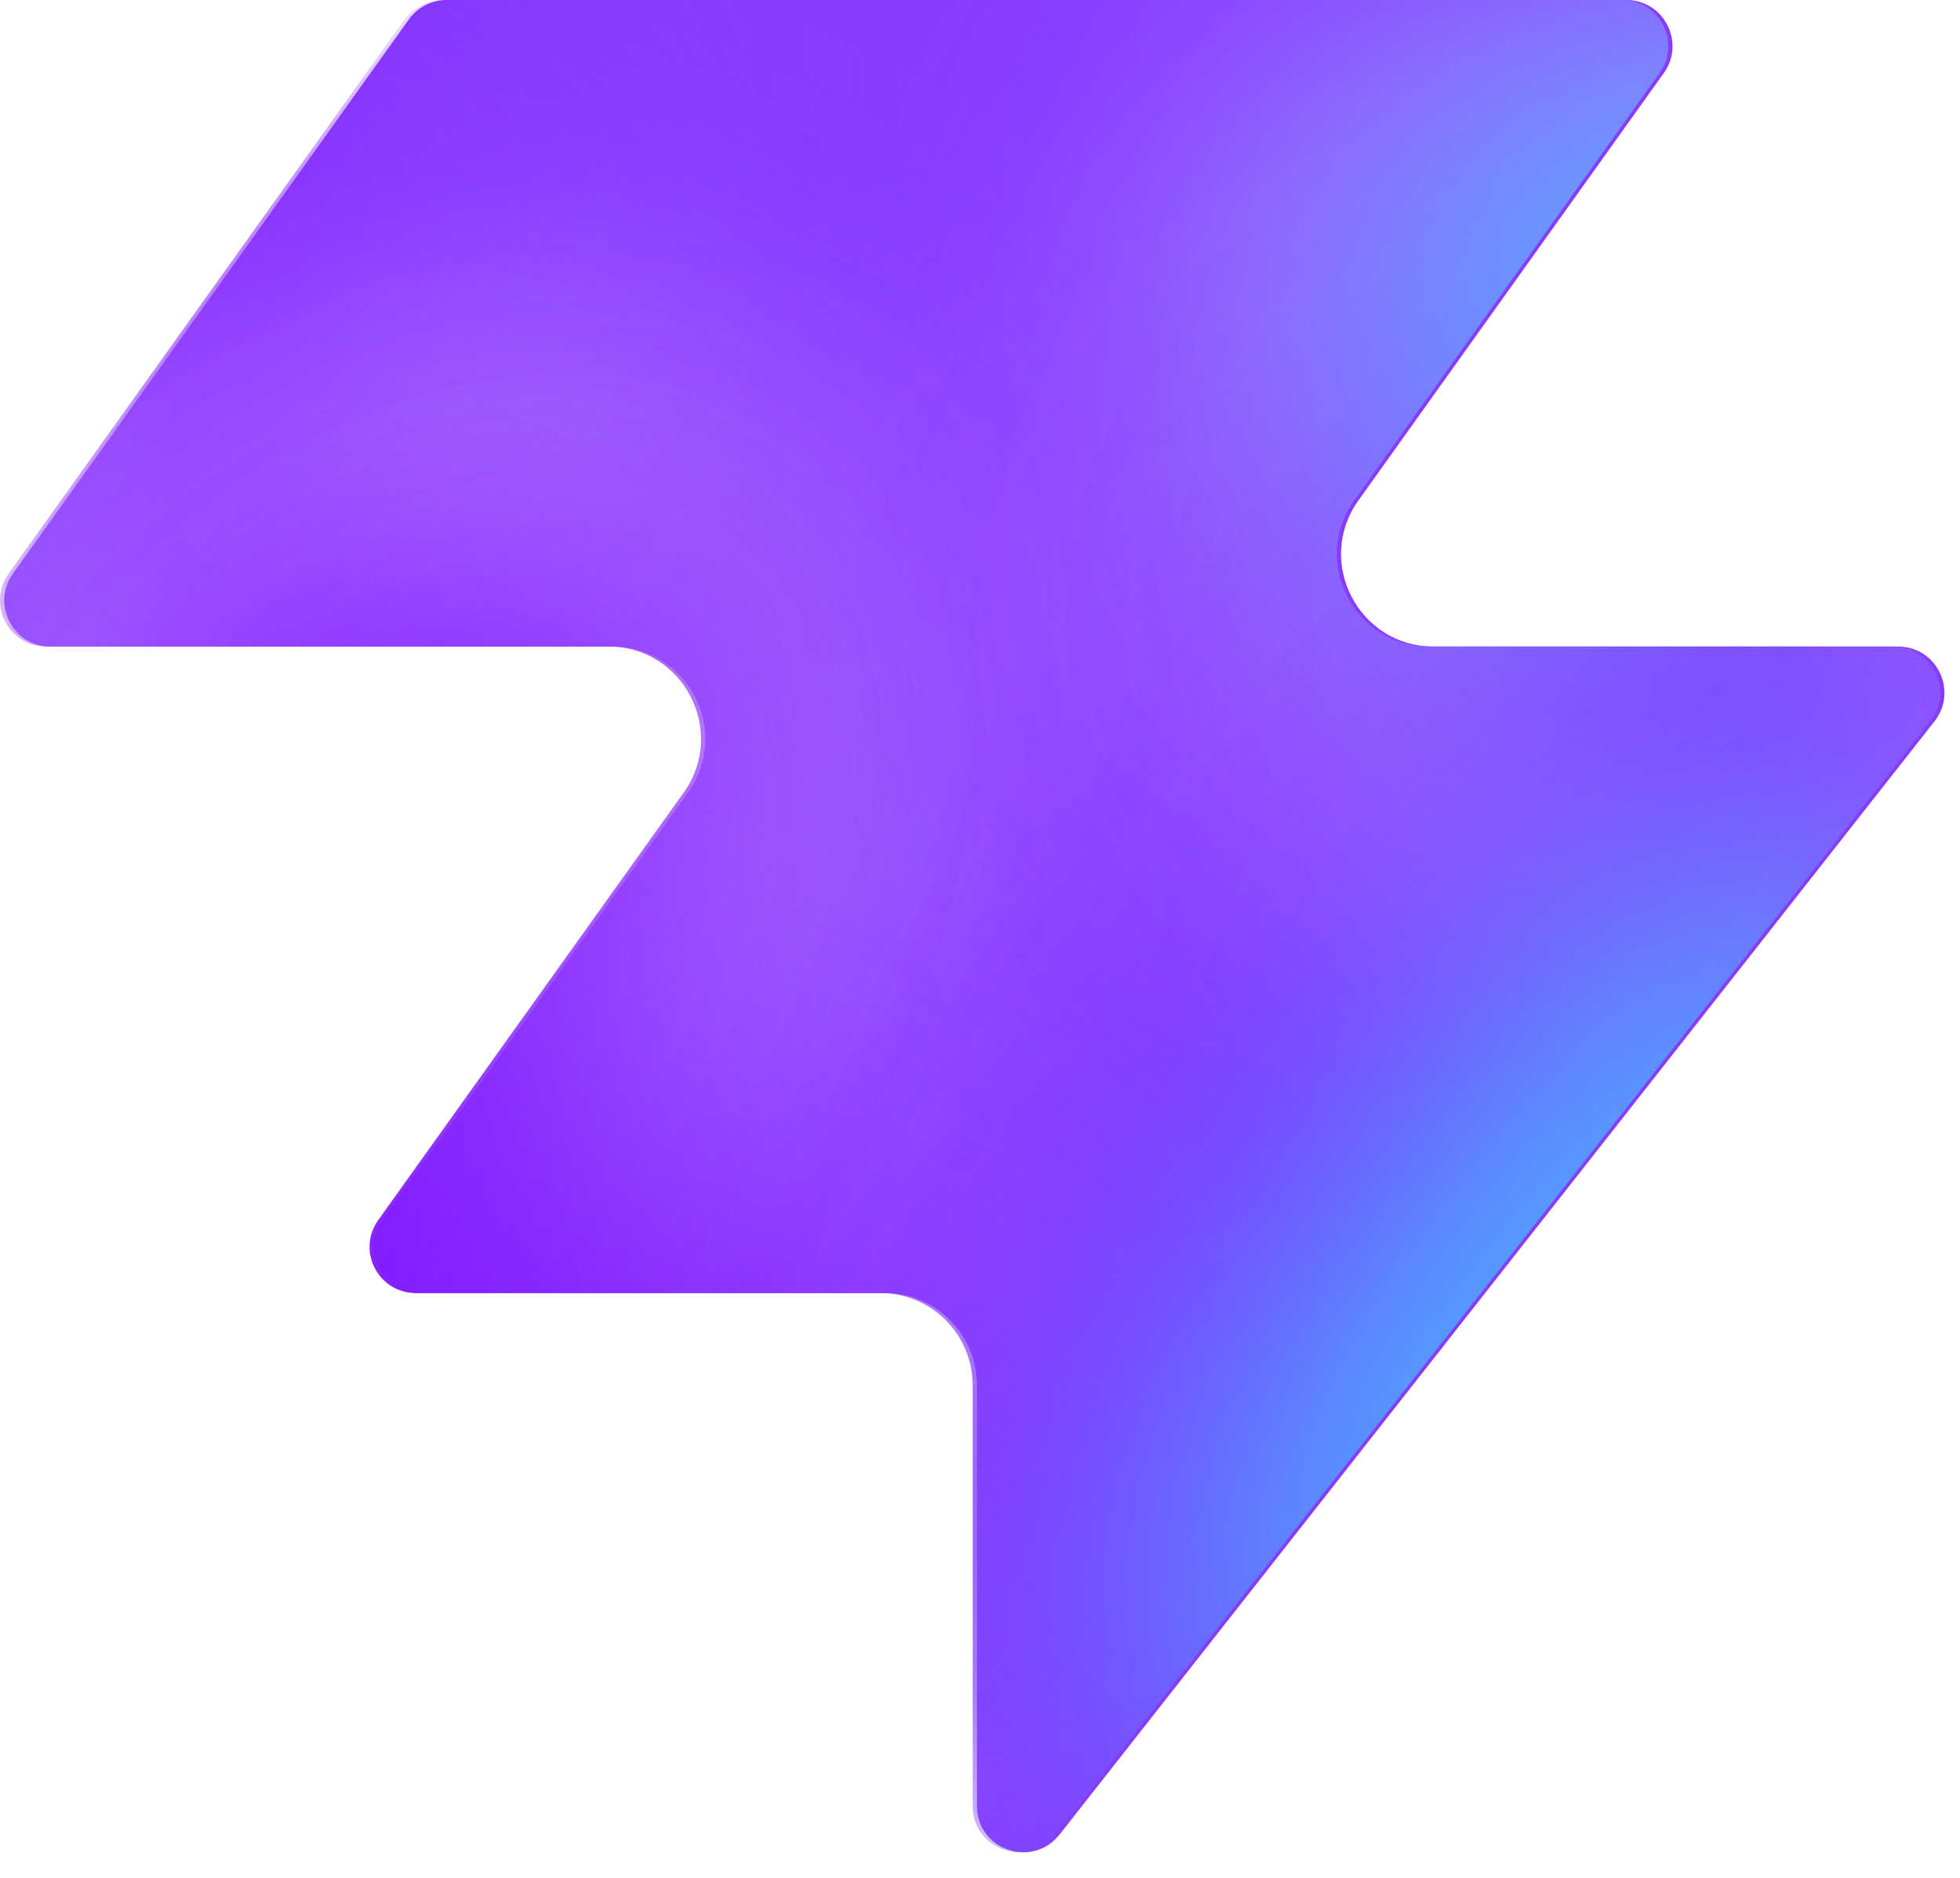
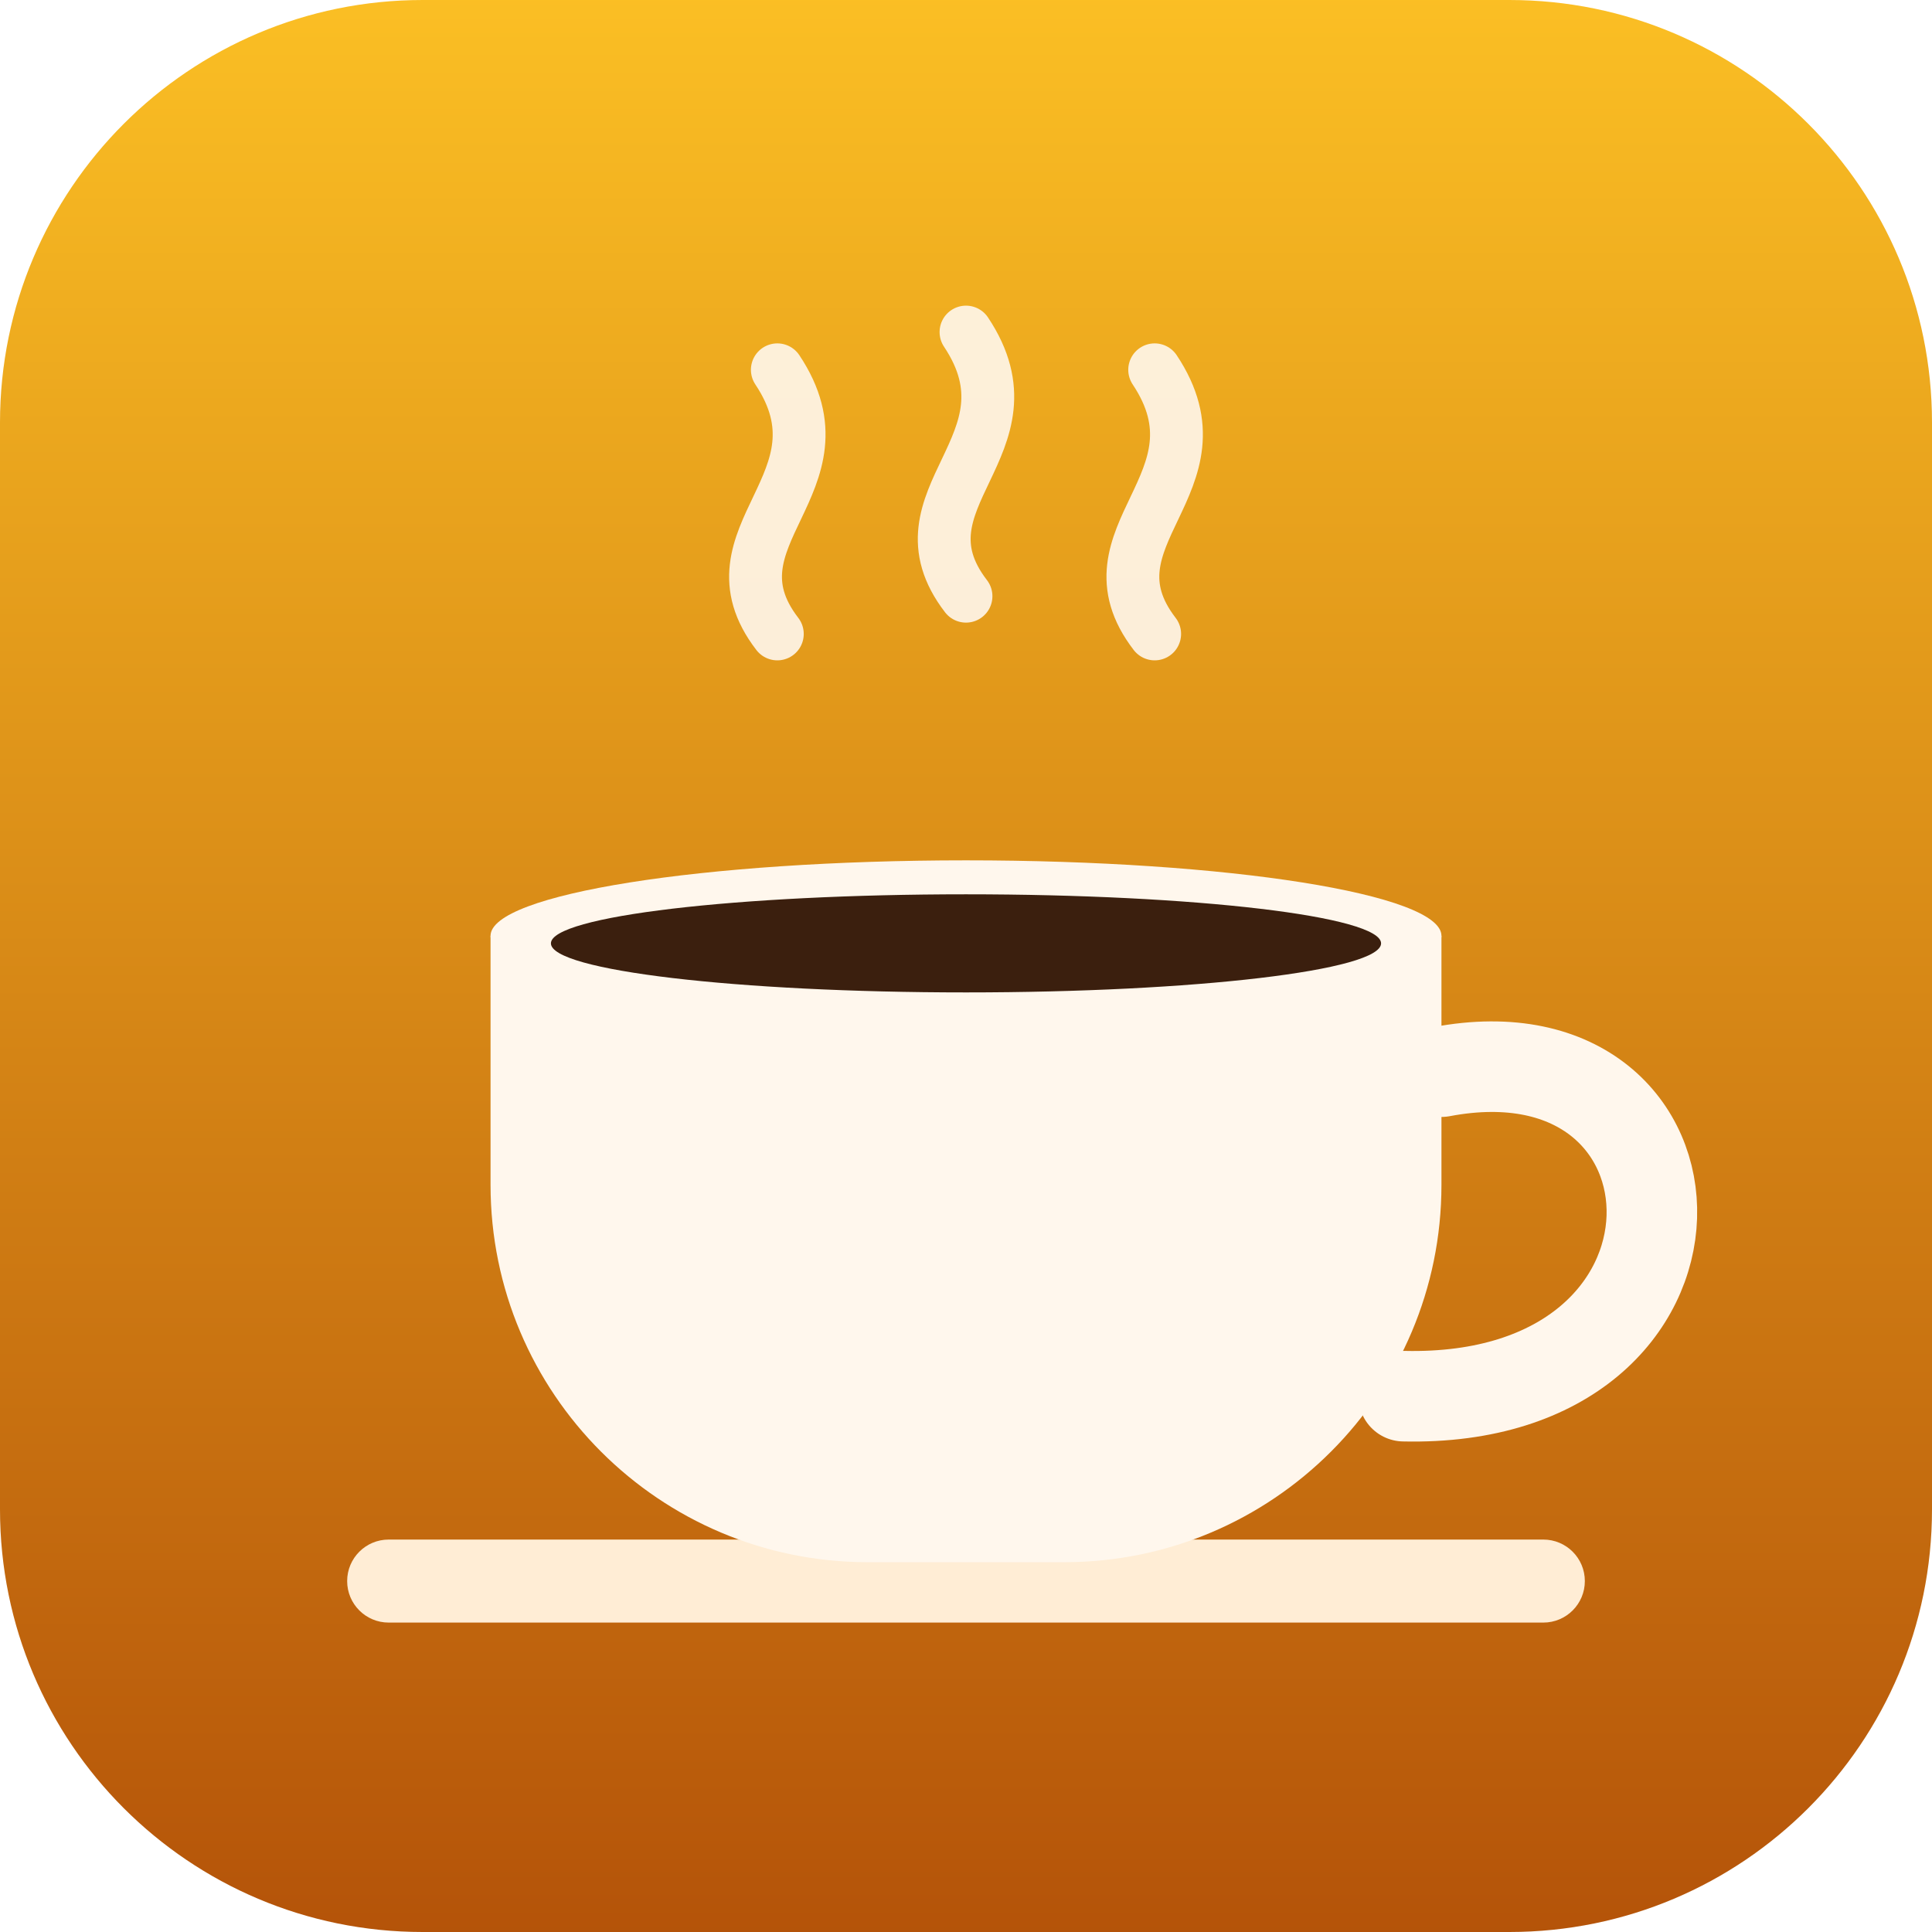
- <svg xmlns="http://www.w3.org/2000/svg" width="48" height="46" fill="none" viewBox="0 0 48 46">
-   <path fill="#863bff" d="M25.946 44.938c-.664.845-2.021.375-2.021-.698V33.937a2.26 2.26 0 0 0-2.262-2.262H10.287c-.92 0-1.456-1.04-.92-1.788l7.48-10.471c1.07-1.497 0-3.578-1.842-3.578H1.237c-.92 0-1.456-1.04-.92-1.788L10.013.474c.214-.297.556-.474.92-.474h28.894c.92 0 1.456 1.04.92 1.788l-7.48 10.471c-1.07 1.498 0 3.579 1.842 3.579h11.377c.943 0 1.473 1.088.89 1.83L25.947 44.94z" style="fill:#863bff;fill:color(display-p3 .525 .23 1);fill-opacity:1" />
-   <mask id="a" width="48" height="46" x="0" y="0" maskUnits="userSpaceOnUse" style="mask-type:alpha">
-     <path fill="#000" d="M25.842 44.938c-.664.844-2.021.375-2.021-.698V33.937a2.26 2.26 0 0 0-2.262-2.262H10.183c-.92 0-1.456-1.04-.92-1.788l7.48-10.471c1.07-1.498 0-3.579-1.842-3.579H1.133c-.92 0-1.456-1.04-.92-1.787L9.91.473c.214-.297.556-.474.92-.474h28.894c.92 0 1.456 1.04.92 1.788l-7.48 10.471c-1.07 1.498 0 3.578 1.842 3.578h11.377c.943 0 1.473 1.088.89 1.832L25.843 44.94z" style="fill:#000;fill-opacity:1" />
-   </mask>
-   <g mask="url(#a)">
-     <g filter="url(#b)">
-       <ellipse cx="5.508" cy="14.704" fill="#ede6ff" rx="5.508" ry="14.704" style="fill:#ede6ff;fill:color(display-p3 .927 .903 1);fill-opacity:1" transform="matrix(.00324 1 1 -.00324 -4.47 31.516)" />
+ <svg xmlns="http://www.w3.org/2000/svg" viewBox="0 0 512 512" width="512" height="512">
+   <defs>
+     <linearGradient id="g" x1="0" y1="0" x2="0" y2="1">
+       <stop offset="0" stop-color="#fbbf24" />
+       <stop offset="1" stop-color="#b45309" />
+     </linearGradient>
+   </defs>
+   <rect width="512" height="512" rx="112" fill="url(#g)" />
+   <g transform="translate(0 18)">
+     <g fill="none" stroke="#fff7ed" stroke-width="14" stroke-linecap="round" opacity=".9">
+       <path d="M206 150c-20-26 20-40 0-70" />
+       <path d="M256 140c-20-26 20-40 0-70" />
+       <path d="M306 150c-20-26 20-40 0-70" />
    </g>
-     <g filter="url(#c)">
-       <ellipse cx="10.399" cy="29.851" fill="#ede6ff" rx="10.399" ry="29.851" style="fill:#ede6ff;fill:color(display-p3 .927 .903 1);fill-opacity:1" transform="matrix(.00324 1 1 -.00324 -39.328 7.883)" />
-     </g>
-     <g filter="url(#d)">
-       <ellipse cx="5.508" cy="30.487" fill="#7e14ff" rx="5.508" ry="30.487" style="fill:#7e14ff;fill:color(display-p3 .492 .077 1);fill-opacity:1" transform="rotate(89.814 -25.913 -14.639)scale(1 -1)" />
-     </g>
-     <g filter="url(#e)">
-       <ellipse cx="5.508" cy="30.599" fill="#7e14ff" rx="5.508" ry="30.599" style="fill:#7e14ff;fill:color(display-p3 .492 .077 1);fill-opacity:1" transform="rotate(89.814 -32.644 -3.334)scale(1 -1)" />
-     </g>
-     <g filter="url(#f)">
-       <ellipse cx="5.508" cy="30.599" fill="#7e14ff" rx="5.508" ry="30.599" style="fill:#7e14ff;fill:color(display-p3 .492 .077 1);fill-opacity:1" transform="matrix(.00324 1 1 -.00324 -34.34 30.47)" />
-     </g>
-     <g filter="url(#g)">
-       <ellipse cx="14.072" cy="22.078" fill="#ede6ff" rx="14.072" ry="22.078" style="fill:#ede6ff;fill:color(display-p3 .927 .903 1);fill-opacity:1" transform="rotate(93.35 24.506 48.493)scale(-1 1)" />
-     </g>
-     <g filter="url(#h)">
-       <ellipse cx="3.47" cy="21.501" fill="#7e14ff" rx="3.47" ry="21.501" style="fill:#7e14ff;fill:color(display-p3 .492 .077 1);fill-opacity:1" transform="rotate(89.009 28.708 47.59)scale(-1 1)" />
-     </g>
-     <g filter="url(#i)">
-       <ellipse cx="3.47" cy="21.501" fill="#7e14ff" rx="3.47" ry="21.501" style="fill:#7e14ff;fill:color(display-p3 .492 .077 1);fill-opacity:1" transform="rotate(89.009 28.708 47.59)scale(-1 1)" />
-     </g>
-     <g filter="url(#j)">
-       <ellipse cx=".387" cy="8.972" fill="#7e14ff" rx="4.407" ry="29.108" style="fill:#7e14ff;fill:color(display-p3 .492 .077 1);fill-opacity:1" transform="rotate(39.51 .387 8.972)" />
-     </g>
-     <g filter="url(#k)">
-       <ellipse cx="47.523" cy="-6.092" fill="#7e14ff" rx="4.407" ry="29.108" style="fill:#7e14ff;fill:color(display-p3 .492 .077 1);fill-opacity:1" transform="rotate(37.892 47.523 -6.092)" />
-     </g>
-     <g filter="url(#l)">
-       <ellipse cx="41.412" cy="6.333" fill="#47bfff" rx="5.971" ry="9.665" style="fill:#47bfff;fill:color(display-p3 .28 .748 1);fill-opacity:1" transform="rotate(37.892 41.412 6.333)" />
-     </g>
-     <g filter="url(#m)">
-       <ellipse cx="-1.879" cy="38.332" fill="#7e14ff" rx="4.407" ry="29.108" style="fill:#7e14ff;fill:color(display-p3 .492 .077 1);fill-opacity:1" transform="rotate(37.892 -1.88 38.332)" />
-     </g>
-     <g filter="url(#n)">
-       <ellipse cx="-1.879" cy="38.332" fill="#7e14ff" rx="4.407" ry="29.108" style="fill:#7e14ff;fill:color(display-p3 .492 .077 1);fill-opacity:1" transform="rotate(37.892 -1.88 38.332)" />
-     </g>
-     <g filter="url(#o)">
-       <ellipse cx="35.651" cy="29.907" fill="#7e14ff" rx="4.407" ry="29.108" style="fill:#7e14ff;fill:color(display-p3 .492 .077 1);fill-opacity:1" transform="rotate(37.892 35.651 29.907)" />
-     </g>
-     <g filter="url(#p)">
-       <ellipse cx="38.418" cy="32.4" fill="#47bfff" rx="5.971" ry="15.297" style="fill:#47bfff;fill:color(display-p3 .28 .748 1);fill-opacity:1" transform="rotate(37.892 38.418 32.4)" />
-     </g>
+     <path d="M382 266c74-14 78 88-10 86" fill="none" stroke="#fff7ed" stroke-width="24" stroke-linecap="round" />
+     <rect x="92" y="390" width="328" height="22" rx="11" fill="#ffedd5" />
+     <path d="M130 230h252v66a100 100 0 0 1-100 100h-52a100 100 0 0 1-100-100z" fill="#fff7ed" />
+     <ellipse cx="256" cy="230" rx="126" ry="20" fill="#fff7ed" />
+     <ellipse cx="256" cy="232" rx="110" ry="13" fill="#3b1f0e" />
  </g>
-   <defs>
-     <filter id="b" width="60.045" height="41.654" x="-19.77" y="16.149" color-interpolation-filters="sRGB" filterUnits="userSpaceOnUse">
-       <feFlood flood-opacity="0" result="BackgroundImageFix" />
-       <feBlend in="SourceGraphic" in2="BackgroundImageFix" result="shape" />
-       <feGaussianBlur result="effect1_foregroundBlur_2002_17158" stdDeviation="7.659" />
-     </filter>
-     <filter id="c" width="90.34" height="51.437" x="-54.613" y="-7.533" color-interpolation-filters="sRGB" filterUnits="userSpaceOnUse">
-       <feFlood flood-opacity="0" result="BackgroundImageFix" />
-       <feBlend in="SourceGraphic" in2="BackgroundImageFix" result="shape" />
-       <feGaussianBlur result="effect1_foregroundBlur_2002_17158" stdDeviation="7.659" />
-     </filter>
-     <filter id="d" width="79.355" height="29.4" x="-49.64" y="2.03" color-interpolation-filters="sRGB" filterUnits="userSpaceOnUse">
-       <feFlood flood-opacity="0" result="BackgroundImageFix" />
-       <feBlend in="SourceGraphic" in2="BackgroundImageFix" result="shape" />
-       <feGaussianBlur result="effect1_foregroundBlur_2002_17158" stdDeviation="4.596" />
-     </filter>
-     <filter id="e" width="79.579" height="29.4" x="-45.045" y="20.029" color-interpolation-filters="sRGB" filterUnits="userSpaceOnUse">
-       <feFlood flood-opacity="0" result="BackgroundImageFix" />
-       <feBlend in="SourceGraphic" in2="BackgroundImageFix" result="shape" />
-       <feGaussianBlur result="effect1_foregroundBlur_2002_17158" stdDeviation="4.596" />
-     </filter>
-     <filter id="f" width="79.579" height="29.4" x="-43.513" y="21.178" color-interpolation-filters="sRGB" filterUnits="userSpaceOnUse">
-       <feFlood flood-opacity="0" result="BackgroundImageFix" />
-       <feBlend in="SourceGraphic" in2="BackgroundImageFix" result="shape" />
-       <feGaussianBlur result="effect1_foregroundBlur_2002_17158" stdDeviation="4.596" />
-     </filter>
-     <filter id="g" width="74.749" height="58.852" x="15.756" y="-17.901" color-interpolation-filters="sRGB" filterUnits="userSpaceOnUse">
-       <feFlood flood-opacity="0" result="BackgroundImageFix" />
-       <feBlend in="SourceGraphic" in2="BackgroundImageFix" result="shape" />
-       <feGaussianBlur result="effect1_foregroundBlur_2002_17158" stdDeviation="7.659" />
-     </filter>
-     <filter id="h" width="61.377" height="25.362" x="23.548" y="2.284" color-interpolation-filters="sRGB" filterUnits="userSpaceOnUse">
-       <feFlood flood-opacity="0" result="BackgroundImageFix" />
-       <feBlend in="SourceGraphic" in2="BackgroundImageFix" result="shape" />
-       <feGaussianBlur result="effect1_foregroundBlur_2002_17158" stdDeviation="4.596" />
-     </filter>
-     <filter id="i" width="61.377" height="25.362" x="23.548" y="2.284" color-interpolation-filters="sRGB" filterUnits="userSpaceOnUse">
-       <feFlood flood-opacity="0" result="BackgroundImageFix" />
-       <feBlend in="SourceGraphic" in2="BackgroundImageFix" result="shape" />
-       <feGaussianBlur result="effect1_foregroundBlur_2002_17158" stdDeviation="4.596" />
-     </filter>
-     <filter id="j" width="56.045" height="63.649" x="-27.636" y="-22.853" color-interpolation-filters="sRGB" filterUnits="userSpaceOnUse">
-       <feFlood flood-opacity="0" result="BackgroundImageFix" />
-       <feBlend in="SourceGraphic" in2="BackgroundImageFix" result="shape" />
-       <feGaussianBlur result="effect1_foregroundBlur_2002_17158" stdDeviation="4.596" />
-     </filter>
-     <filter id="k" width="54.814" height="64.646" x="20.116" y="-38.415" color-interpolation-filters="sRGB" filterUnits="userSpaceOnUse">
-       <feFlood flood-opacity="0" result="BackgroundImageFix" />
-       <feBlend in="SourceGraphic" in2="BackgroundImageFix" result="shape" />
-       <feGaussianBlur result="effect1_foregroundBlur_2002_17158" stdDeviation="4.596" />
-     </filter>
-     <filter id="l" width="33.541" height="35.313" x="24.641" y="-11.323" color-interpolation-filters="sRGB" filterUnits="userSpaceOnUse">
-       <feFlood flood-opacity="0" result="BackgroundImageFix" />
-       <feBlend in="SourceGraphic" in2="BackgroundImageFix" result="shape" />
-       <feGaussianBlur result="effect1_foregroundBlur_2002_17158" stdDeviation="4.596" />
-     </filter>
-     <filter id="m" width="54.814" height="64.646" x="-29.286" y="6.009" color-interpolation-filters="sRGB" filterUnits="userSpaceOnUse">
-       <feFlood flood-opacity="0" result="BackgroundImageFix" />
-       <feBlend in="SourceGraphic" in2="BackgroundImageFix" result="shape" />
-       <feGaussianBlur result="effect1_foregroundBlur_2002_17158" stdDeviation="4.596" />
-     </filter>
-     <filter id="n" width="54.814" height="64.646" x="-29.286" y="6.009" color-interpolation-filters="sRGB" filterUnits="userSpaceOnUse">
-       <feFlood flood-opacity="0" result="BackgroundImageFix" />
-       <feBlend in="SourceGraphic" in2="BackgroundImageFix" result="shape" />
-       <feGaussianBlur result="effect1_foregroundBlur_2002_17158" stdDeviation="4.596" />
-     </filter>
-     <filter id="o" width="54.814" height="64.646" x="8.244" y="-2.416" color-interpolation-filters="sRGB" filterUnits="userSpaceOnUse">
-       <feFlood flood-opacity="0" result="BackgroundImageFix" />
-       <feBlend in="SourceGraphic" in2="BackgroundImageFix" result="shape" />
-       <feGaussianBlur result="effect1_foregroundBlur_2002_17158" stdDeviation="4.596" />
-     </filter>
-     <filter id="p" width="39.409" height="43.623" x="18.713" y="10.588" color-interpolation-filters="sRGB" filterUnits="userSpaceOnUse">
-       <feFlood flood-opacity="0" result="BackgroundImageFix" />
-       <feBlend in="SourceGraphic" in2="BackgroundImageFix" result="shape" />
-       <feGaussianBlur result="effect1_foregroundBlur_2002_17158" stdDeviation="4.596" />
-     </filter>
-   </defs>
</svg>
